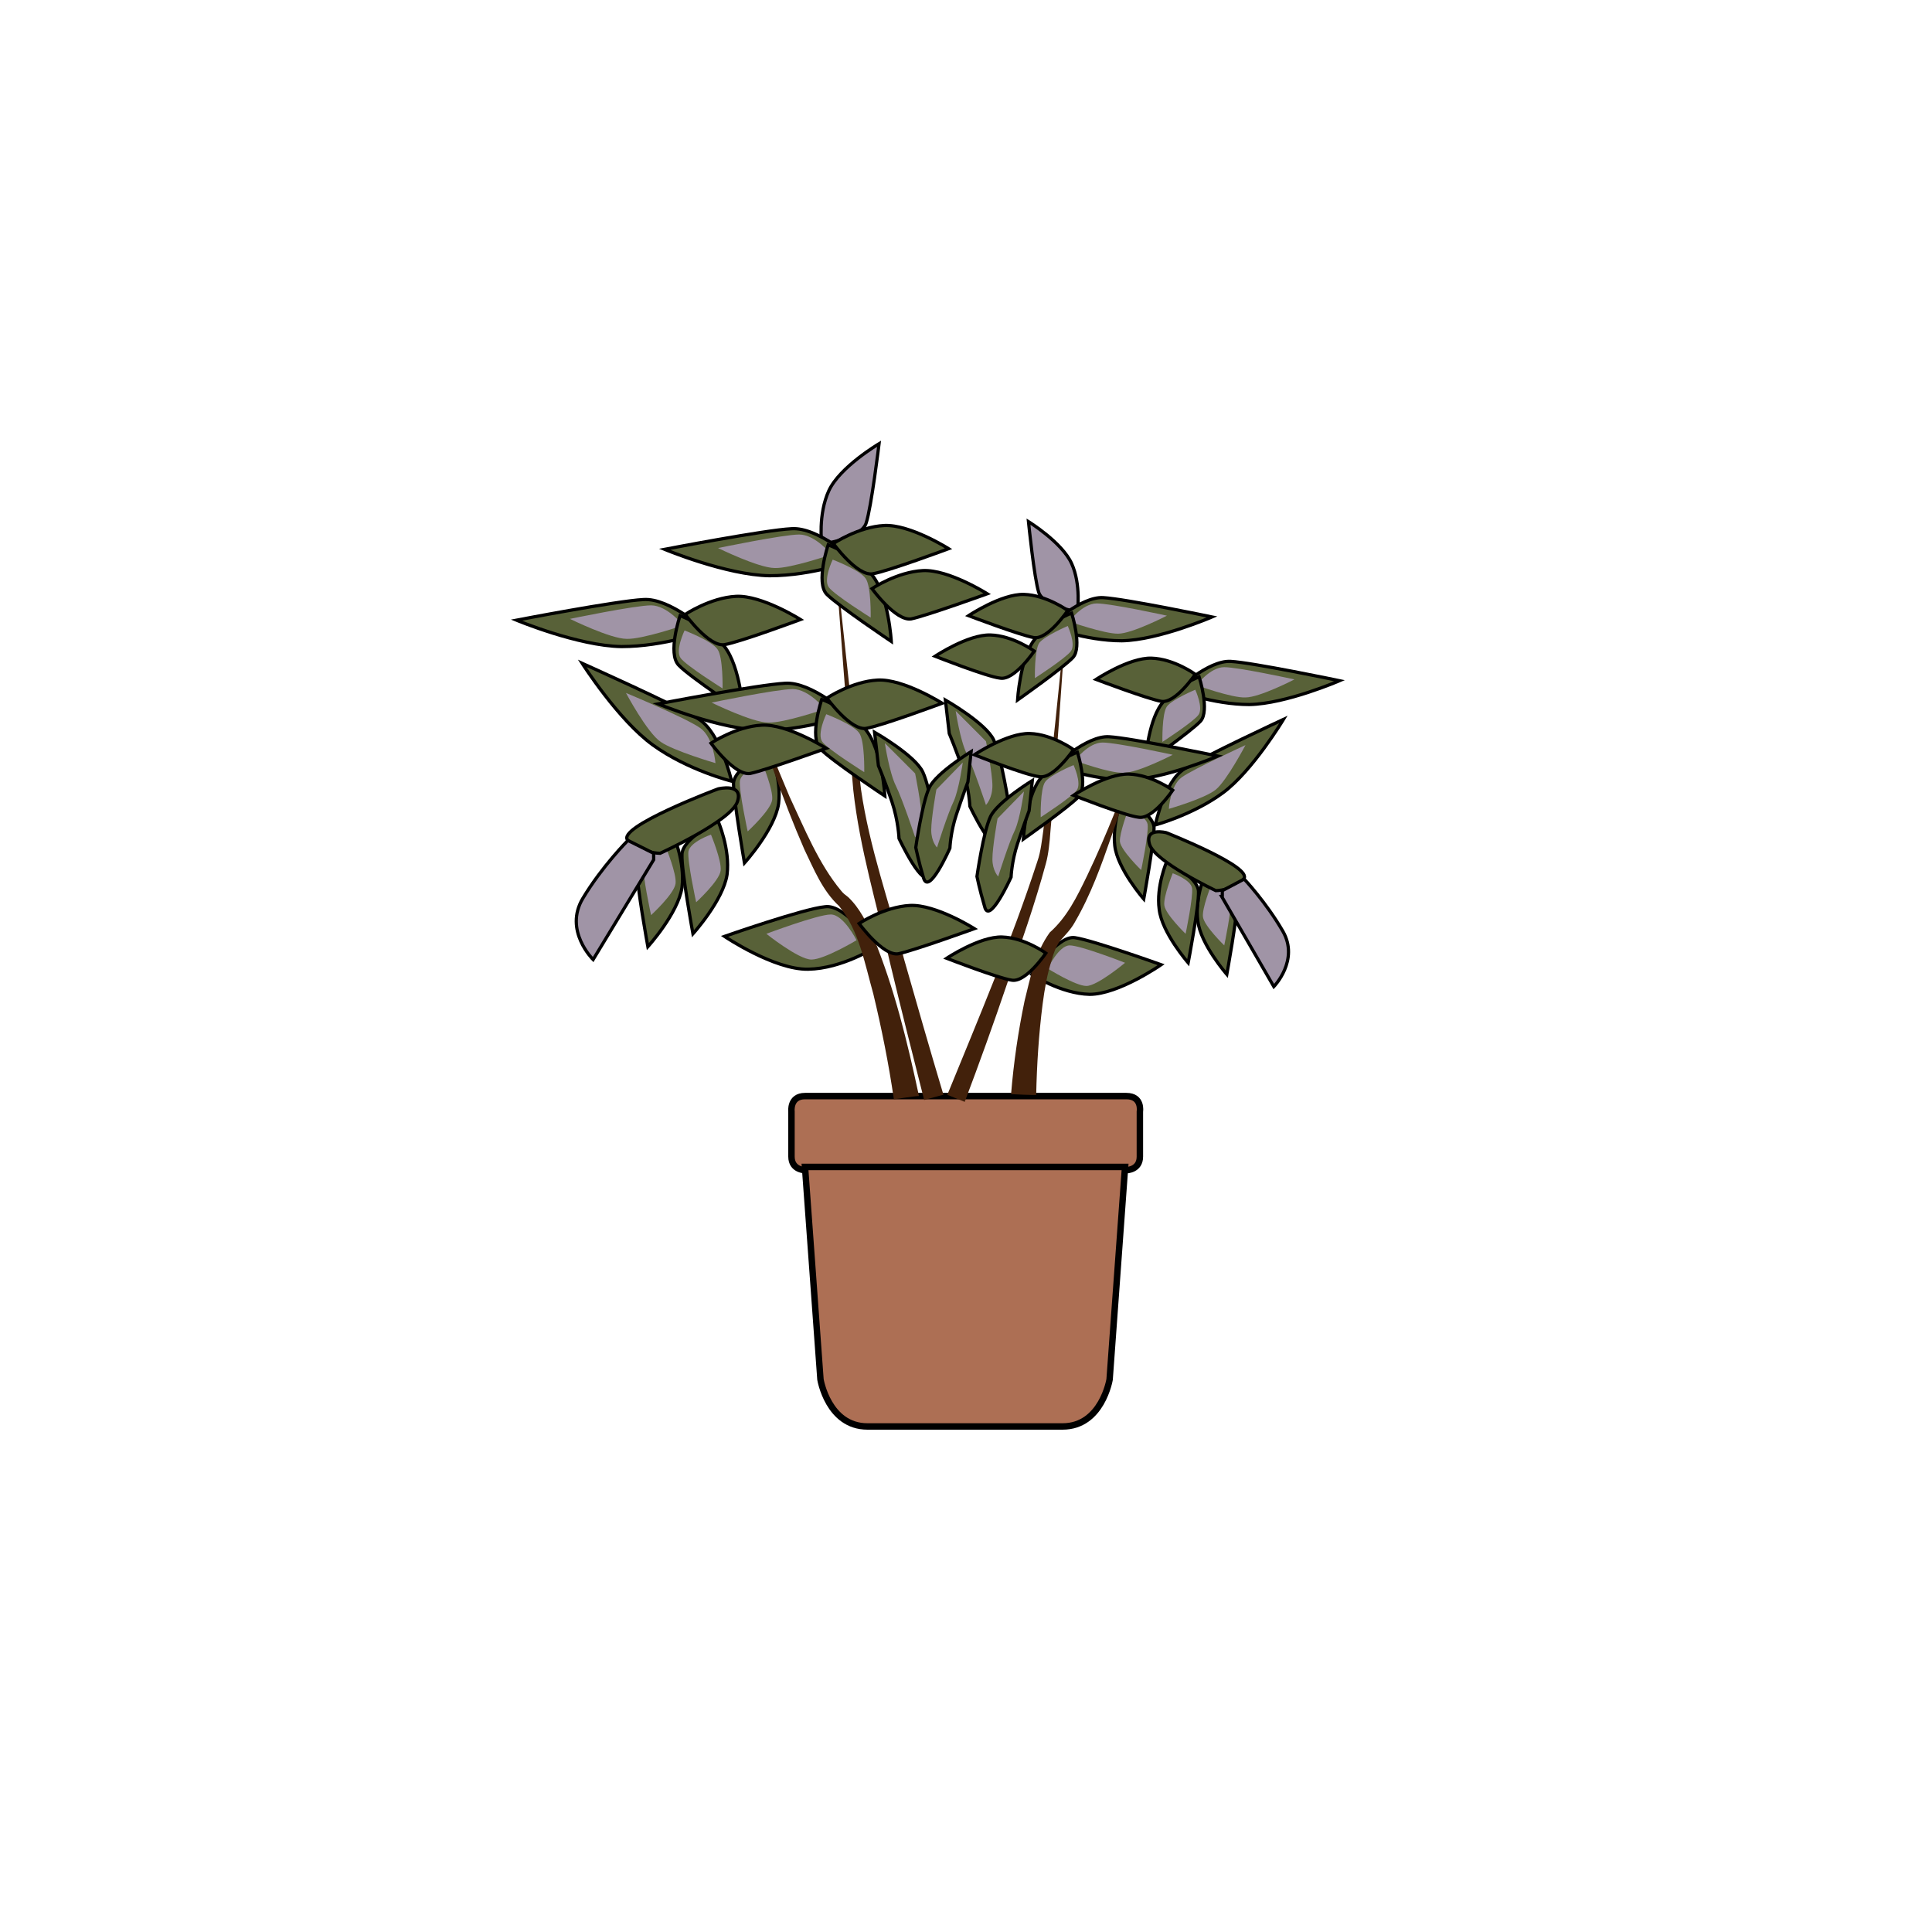
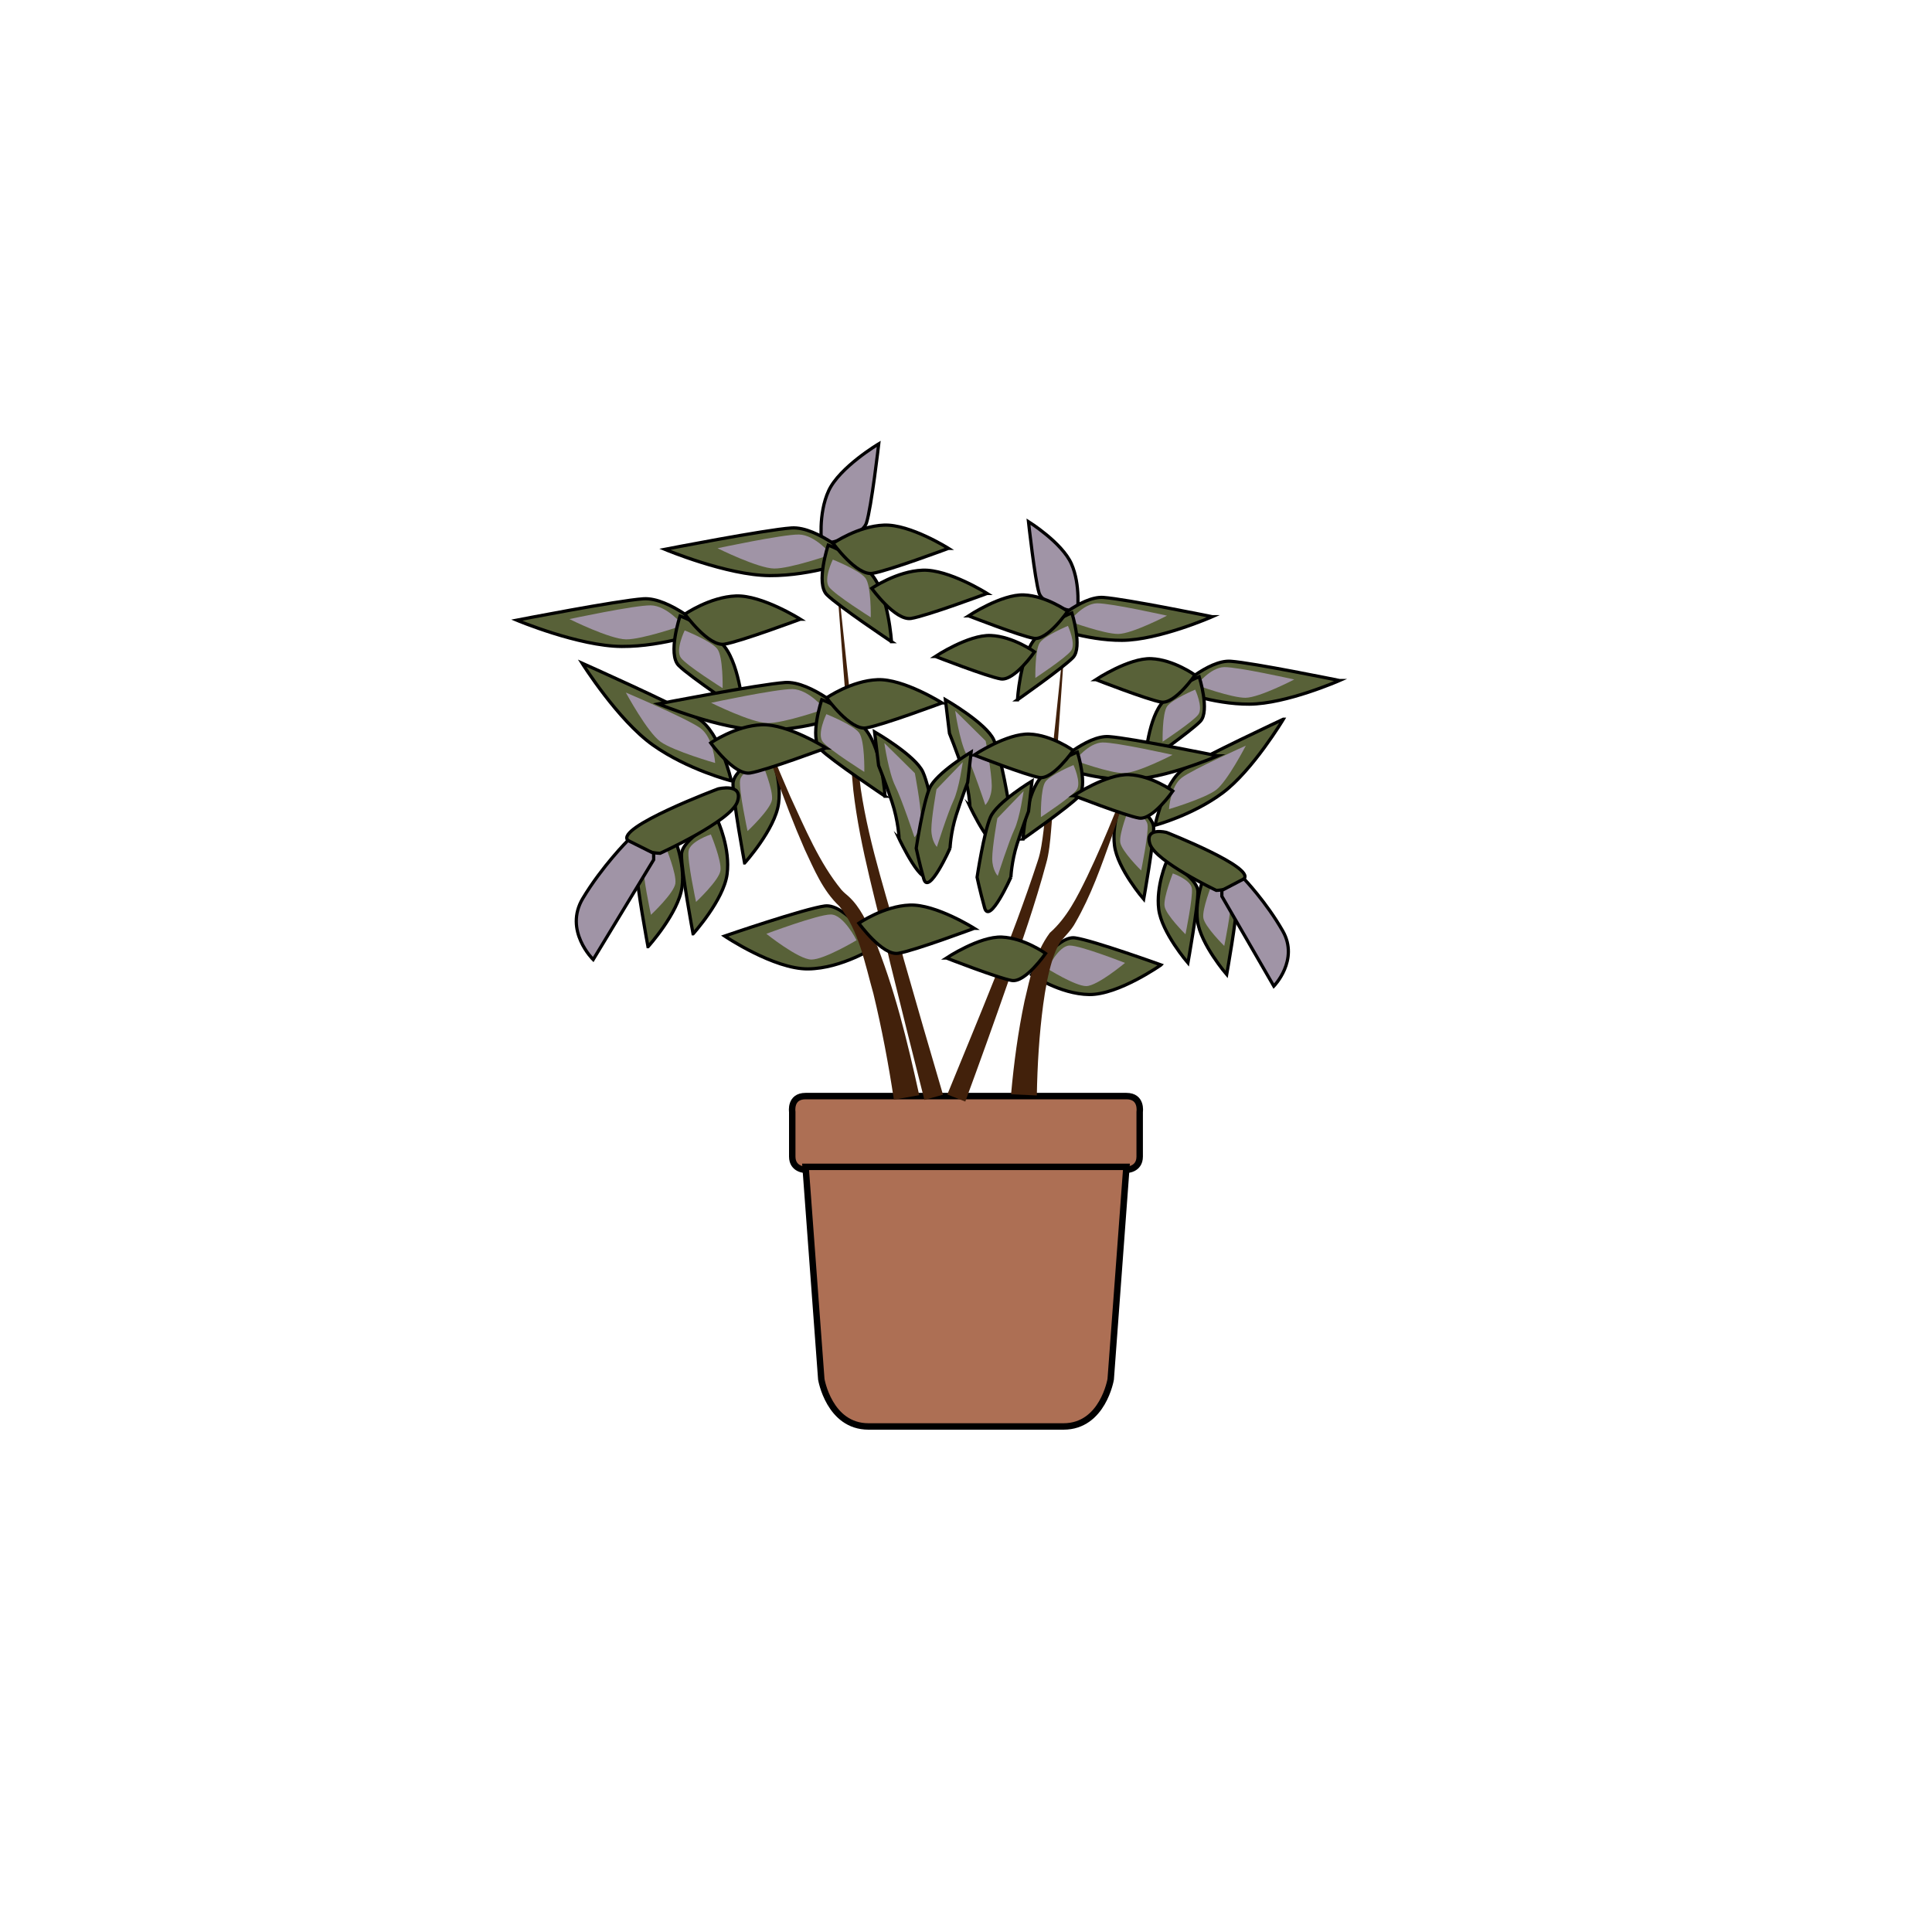
- <svg xmlns="http://www.w3.org/2000/svg" version="1.0" id="Layer_1" x="0px" y="0px" viewBox="0 0 300 300" enable-background="new 0 0 300 300" xml:space="preserve">
-   <path fill="#AD6F54" stroke="#000000" stroke-miterlimit="10" d="M174.9,170.2h-24.8h-0.3h-24.8c-2.4,0-2.1,2.4-2.1,2.4s0,4.9,0,7  c0,2.1,2.1,2.1,2.1,2.1h24.8h0.3h24.8c0,0,2.1,0,2.1-2.1c0-2.1,0-7,0-7S177.4,170.2,174.9,170.2z" />
-   <path fill="#AD6F54" stroke="#000000" stroke-miterlimit="10" d="M150.1,181.2h-0.3h-24.8l2.4,33c0,0,1.2,7.3,7.3,7.3  c5.5,0,13.6,0,15,0c0,0,0.1,0,0.3,0c1.5,0,9.5,0,15,0c6.1,0,7.3-7.3,7.3-7.3l2.4-33H150.1z" />
-   <path fill="#586138" stroke="#000000" stroke-width="0.5" stroke-miterlimit="10" d="M112.5,145.4c0,0,7.7,5.2,13,5.1  s10.4-3.4,10.4-3.4s-4.6-6.8-7.8-6.3C124.8,141.1,112.5,145.4,112.5,145.4z" />
-   <path fill="#A094A6" d="M133,146c0,0-2-4-4-4s-10,3-10,3s5,4,7,4S133,146,133,146z" />
-   <path fill="#586138" stroke="#000000" stroke-width="0.5" stroke-miterlimit="10" d="M90.4,103c0,0,5.6,8.8,11,12.7  c5.4,3.9,12.2,5.6,12.2,5.6s-1.7-7.6-5.2-9.7S90.4,103,90.4,103z" />
-   <path fill="#A094A6" d="M111.1,118.5c0,0-0.3-3.9-2.3-5.4c-2-1.5-11.6-5.5-11.6-5.5s3.3,6.2,5.4,7.6  C104.6,116.6,111.1,118.5,111.1,118.5z" />
-   <path fill="#586138" stroke="#000000" stroke-width="0.5" stroke-miterlimit="10" d="M80.2,96.3c0,0,9.6,4,16.3,4.1  c6.7,0,13.2-2.4,13.2-2.4s-5.7-5.2-9.8-4.9C95.8,93.3,80.2,96.3,80.2,96.3z" />
-   <path fill="#A094A6" d="M106.1,97.1c0,0-2.5-3.1-5-3.1c-2.5,0-12.6,2.1-12.6,2.1s6.3,3.1,8.8,3.1C99.7,99.3,106.1,97.1,106.1,97.1z" />
-   <path fill="#586138" stroke="#000000" stroke-width="0.5" stroke-miterlimit="10" d="M100.6,147c0,0,4.7-5.2,5.3-9.2  c0.5-4-1.4-8.3-1.4-8.3s-5.6,2.7-5.6,5.2C98.8,137.2,100.6,147,100.6,147z" />
-   <path fill="#A094A6" d="M103.4,131.6c0,0-3.2,1.1-3.5,2.6c-0.2,1.5,1.2,7.9,1.2,7.9s3.6-3.3,3.8-4.9  C105.1,135.7,103.4,131.6,103.4,131.6z" />
-   <path fill="#586138" stroke="#000000" stroke-width="0.5" stroke-miterlimit="10" d="M115.6,134c0,0,4.7-5.2,5.3-9.2  c0.5-4-1.4-8.3-1.4-8.3s-5.6,2.7-5.6,5.2S115.6,134,115.6,134z" />
-   <path fill="#A094A6" d="M118.4,118.6c0,0-3.2,1.1-3.5,2.6c-0.2,1.5,1.2,7.9,1.2,7.9s3.6-3.3,3.8-4.9  C120.1,122.7,118.4,118.6,118.4,118.6z" />
-   <path fill="#586138" stroke="#000000" stroke-width="0.5" stroke-miterlimit="10" d="M107.6,145c0,0,4.7-5.2,5.3-9.2  c0.5-4-1.4-8.3-1.4-8.3s-5.6,2.7-5.6,5.2C105.8,135.2,107.6,145,107.6,145z" />
-   <path fill="#A094A6" d="M110.4,129.6c0,0-3.2,1.1-3.5,2.6c-0.2,1.5,1.2,7.9,1.2,7.9s3.6-3.3,3.8-4.9  C112.1,133.7,110.4,129.6,110.4,129.6z" />
-   <g>
-     <path fill="#42210B" d="M138.8,170.7c-0.8-5.5-1.9-11-3.2-16.4c-1.3-4.6-2.2-9.8-5.3-13.6c-2.6-2.4-3.9-5.7-5.4-8.8   c-3.4-7.8-6.1-15.8-8.6-23.9c2,5.3,4.1,10.5,6.3,15.7c2.3,4.9,4.5,10.4,8,14.6c0.3,0.4,0.7,0.7,1.1,1c1.8,1.7,2.9,4,3.9,6.2   c3.3,8,5.3,16.3,7.1,24.7C142.7,170.1,138.8,170.7,138.8,170.7L138.8,170.7z" />
-   </g>
-   <g>
-     <path fill="#42210B" d="M143.5,170.8c-1.8-7.1-3.6-14.2-5.3-21.3c-2-8.9-4.7-17.7-5.7-26.8c-0.9-9.9-2.2-28.1-3-38.2   c1.1,10.1,3,28.2,4.2,38.1c1.3,9,4.4,17.6,6.7,26.4c2,7,4,14,6.1,21C146.4,170,143.5,170.8,143.5,170.8L143.5,170.8z" />
-   </g>
-   <path fill="#586138" stroke="#000000" stroke-width="0.5" stroke-miterlimit="10" d="M115.4,110.6c0,0-0.4-7-2.9-10.2  c-2.5-3.2-6.9-4.8-6.9-4.8s-2,5.9-0.2,7.7C107.1,105.1,115.4,110.6,115.4,110.6z" />
-   <path fill="#A094A6" d="M106.3,97.9c0,0-1.5,3.1-0.6,4.3c0.9,1.2,6.5,4.7,6.5,4.7s0.1-4.9-0.8-6.1C110.5,99.5,106.3,97.9,106.3,97.9  z" />
-   <path fill="#586138" stroke="#000000" stroke-width="0.5" stroke-miterlimit="10" d="M124.3,96.2c0,0-6-3.8-10-3.6s-7.9,2.8-7.9,2.8  s3.7,5.1,6.1,4.7S124.3,96.2,124.3,96.2z" />
-   <path fill="#A094A6" stroke="#000000" stroke-width="0.5" stroke-miterlimit="10" d="M136.5,68.9c0,0-6.1,3.6-7.8,7.3  c-1.7,3.7-1.1,8.3-1.1,8.3s6.2-0.9,6.9-3.3C135.3,78.8,136.5,68.9,136.5,68.9z" />
-   <path fill="#586138" stroke="#000000" stroke-width="0.5" stroke-miterlimit="10" d="M103.2,85.3c0,0,9.6,4,16.3,4.1  c6.7,0,13.2-2.4,13.2-2.4s-5.7-5.2-9.8-4.9C118.8,82.3,103.2,85.3,103.2,85.3z" />
-   <path fill="#A094A6" d="M129.1,86.1c0,0-2.5-3.1-5-3.1c-2.5,0-12.6,2.1-12.6,2.1s6.3,3.1,8.8,3.1C122.7,88.3,129.1,86.1,129.1,86.1z  " />
-   <path fill="#586138" stroke="#000000" stroke-width="0.5" stroke-miterlimit="10" d="M138.4,99.6c0,0-0.4-7-2.9-10.2  c-2.5-3.2-6.9-4.8-6.9-4.8s-2,5.9-0.2,7.7S138.4,99.6,138.4,99.6z" />
-   <path fill="#A094A6" d="M129.3,86.9c0,0-1.5,3.1-0.6,4.3c0.9,1.2,6.5,4.7,6.5,4.7s0.1-4.9-0.8-6.1C133.5,88.5,129.3,86.9,129.3,86.9  z" />
-   <path fill="#586138" stroke="#000000" stroke-width="0.5" stroke-miterlimit="10" d="M147.3,85.2c0,0-6-3.8-10-3.6  c-4,0.2-7.9,2.8-7.9,2.8s3.7,5.1,6.1,4.7S147.3,85.2,147.3,85.2z" />
-   <path fill="#586138" stroke="#000000" stroke-width="0.5" stroke-miterlimit="10" d="M102.2,109.3c0,0,9.6,4,16.3,4.1  c6.7,0,13.2-2.4,13.2-2.4s-5.7-5.2-9.8-4.9C117.8,106.3,102.2,109.3,102.2,109.3z" />
-   <path fill="#A094A6" d="M128.1,110.1c0,0-2.5-3.1-5-3.1c-2.5,0-12.6,2.1-12.6,2.1s6.3,3.1,8.8,3.1  C121.7,112.3,128.1,110.1,128.1,110.1z" />
-   <path fill="#586138" stroke="#000000" stroke-width="0.5" stroke-miterlimit="10" d="M137.4,123.6c0,0-0.4-7-2.9-10.2  c-2.5-3.2-6.9-4.8-6.9-4.8s-2,5.9-0.2,7.7C129.1,118.1,137.4,123.6,137.4,123.6z" />
-   <path fill="#A094A6" d="M128.3,110.9c0,0-1.5,3.1-0.6,4.3c0.9,1.2,6.5,4.7,6.5,4.7s0.1-4.9-0.8-6.1  C132.5,112.5,128.3,110.9,128.3,110.9z" />
-   <path fill="#586138" stroke="#000000" stroke-width="0.5" stroke-miterlimit="10" d="M146.3,109.2c0,0-6-3.8-10-3.6  c-4,0.2-7.9,2.8-7.9,2.8s3.7,5.1,6.1,4.7S146.3,109.2,146.3,109.2z" />
-   <path fill="#586138" stroke="#000000" stroke-width="0.5" stroke-miterlimit="10" d="M151.3,144.2c0,0-6-3.8-10-3.6  c-4,0.2-7.9,2.8-7.9,2.8s3.7,5.1,6.1,4.7C141.9,147.6,151.3,144.2,151.3,144.2z" />
-   <path fill="#586138" stroke="#000000" stroke-width="0.5" stroke-miterlimit="10" d="M128.3,116.2c0,0-6-3.8-10-3.6  c-4,0.2-7.9,2.8-7.9,2.8s3.7,5.1,6.1,4.7C118.9,119.6,128.3,116.2,128.3,116.2z" />
-   <path fill="#586138" stroke="#000000" stroke-width="0.5" stroke-miterlimit="10" d="M153.3,92.2c0,0-6-3.8-10-3.6  c-4,0.2-7.9,2.8-7.9,2.8s3.7,5.1,6.1,4.7C143.9,95.6,153.3,92.2,153.3,92.2z" />
-   <path fill="#586138" stroke="#000000" stroke-width="0.5" stroke-miterlimit="10" d="M111.5,122.5c0,0-16,6-14,8s5,2,5,2s11-5,12-8  S111.5,122.5,111.5,122.5z" />
-   <path fill="#A094A6" stroke="#000000" stroke-width="0.5" stroke-miterlimit="10" d="M101.5,133.5L92.1,149c0,0-4.6-4.5-1.6-9.5  s7-9,7-9l4,2V133.5z" />
-   <path fill="#586138" stroke="#000000" stroke-width="0.5" stroke-miterlimit="10" d="M139.6,130.2c0,0-0.1-2.7-1.1-5.7  s-2.1-5.6-2.1-5.6l-0.6-5.2c0,0,6.3,3.6,7.5,6.2c1.2,2.6,2.4,10.4,2.4,10.4s-0.5,2.3-1.4,5.3C143.5,138.5,139.6,130.2,139.6,130.2z" />
-   <path fill="#A094A6" d="M142.1,120.1l-4.7-4.7c0,0,0.7,4.6,1.7,6.6s3,8,3,8s1-1,1-3S142.1,120.1,142.1,120.1z" />
-   <path fill="#586138" stroke="#000000" stroke-width="0.5" stroke-miterlimit="10" d="M150.6,125.2c0,0-0.1-2.7-1.1-5.7  s-2.1-5.6-2.1-5.6l-0.6-5.2c0,0,6.3,3.6,7.5,6.2c1.2,2.6,2.4,10.4,2.4,10.4s-0.5,2.3-1.4,5.3C154.5,133.5,150.6,125.2,150.6,125.2z" />
-   <path fill="#A094A6" d="M153.1,115.1l-4.7-4.7c0,0,0.7,4.6,1.7,6.6s3,8,3,8s1-1,1-3S153.1,115.1,153.1,115.1z" />
-   <path fill="#586138" stroke="#000000" stroke-width="0.5" stroke-miterlimit="10" d="M180.3,149.8c0,0-6.6,4.6-11.1,4.6  c-4.5-0.1-9-3.1-9-3.1s4-6.1,6.7-5.7C169.7,146,180.3,149.8,180.3,149.8z" />
-   <path fill="#A094A6" d="M162.7,150.4c0,0,1.7-3.6,3.4-3.6s8.6,2.7,8.6,2.7s-4.3,3.6-6,3.6S162.7,150.4,162.7,150.4z" />
-   <path fill="#586138" stroke="#000000" stroke-width="0.5" stroke-miterlimit="10" d="M199.3,111.7c0,0-4.8,8-9.4,11.4  s-10.5,5-10.5,5s1.4-6.8,4.5-8.7C186.8,117.5,199.3,111.7,199.3,111.7z" />
-   <path fill="#A094A6" d="M181.5,125.6c0,0,0.2-3.6,2-4.9c1.8-1.3,9.9-5,9.9-5s-2.9,5.5-4.6,6.9C187.1,124,181.5,125.6,181.5,125.6z" />
-   <path fill="#586138" stroke="#000000" stroke-width="0.5" stroke-miterlimit="10" d="M208,105.7c0,0-8.3,3.6-14,3.7  c-5.7,0-11.3-2.2-11.3-2.2s4.9-4.7,8.4-4.5C194.6,102.9,208,105.7,208,105.7z" />
-   <path fill="#A094A6" d="M185.8,106.4c0,0,2.1-2.8,4.3-2.8c2.2,0,10.9,1.9,10.9,1.9s-5.4,2.8-7.6,2.8  C191.3,108.4,185.8,106.4,185.8,106.4z" />
-   <path fill="#586138" stroke="#000000" stroke-width="0.5" stroke-miterlimit="10" d="M190.5,151.3c0,0-4.1-4.7-4.5-8.3  c-0.5-3.6,1.2-7.5,1.2-7.5s4.8,2.5,4.9,4.7C192.1,142.5,190.5,151.3,190.5,151.3z" />
-   <path fill="#A094A6" d="M188.1,137.4c0,0,2.8,1,3,2.3c0.2,1.4-1,7.1-1,7.1s-3.1-3-3.3-4.4C186.6,141.1,188.1,137.4,188.1,137.4z" />
-   <path fill="#586138" stroke="#000000" stroke-width="0.5" stroke-miterlimit="10" d="M177.6,139.6c0,0-4.1-4.7-4.5-8.3  s1.2-7.5,1.2-7.5s4.8,2.5,4.9,4.7C179.2,130.8,177.6,139.6,177.6,139.6z" />
-   <path fill="#A094A6" d="M175.2,125.7c0,0,2.8,1,3,2.3c0.2,1.4-1,7.1-1,7.1s-3.1-3-3.3-4.4C173.8,129.4,175.2,125.7,175.2,125.7z" />
-   <path fill="#586138" stroke="#000000" stroke-width="0.5" stroke-miterlimit="10" d="M184.5,149.5c0,0-4.1-4.7-4.5-8.3  c-0.5-3.6,1.2-7.5,1.2-7.5s4.8,2.5,4.9,4.7S184.5,149.5,184.5,149.5z" />
-   <path fill="#A094A6" d="M182.1,135.6c0,0,2.8,1,3,2.3c0.2,1.4-1,7.1-1,7.1s-3.1-3-3.3-4.4C180.6,139.3,182.1,135.6,182.1,135.6z" />
-   <g>
-     <path fill="#42210B" d="M157,169.9c0.4-4.9,1.1-9.7,2.1-14.5c0.9-3.6,1.6-7.4,3.9-10.6c2.7-2.4,4.2-5.5,5.8-8.8   c3.1-6.5,5.7-13.2,8.1-19.9c-1.3,4.6-2.7,9.2-4.3,13.7c-1.6,4.6-3.2,9.1-5.7,13.4c-0.6,1.1-1.5,2-2.3,2.9c-0.6,0.8-1,1.9-1.3,3   c-0.7,2.2-1.1,4.5-1.4,6.8c-0.6,4.7-0.9,9.4-1,14.1C161,170.1,157,169.9,157,169.9L157,169.9z" />
-   </g>
-   <g>
-     <path fill="#42210B" d="M147.1,170c4.9-12,10-24,14-36.3c0.5-1.4,0.7-3.3,0.9-4.7c1.1-8.8,2.7-25,3.6-33.9   c-0.6,9.1-1.7,25.2-2.5,34.1c-0.1,1.5-0.3,3.5-0.7,4.9c-1.7,6.3-3.9,12.5-6,18.6c-2.1,6.2-4.3,12.3-6.6,18.4L147.1,170L147.1,170z" />
-   </g>
-   <path fill="#586138" stroke="#000000" stroke-width="0.5" stroke-miterlimit="10" d="M177.8,118.6c0,0,0.4-6.3,2.5-9.2  c2.1-2.9,5.9-4.3,5.9-4.3s1.7,5.3,0.2,6.9C184.9,113.6,177.8,118.6,177.8,118.6z" />
-   <path fill="#A094A6" d="M185.6,107.1c0,0,1.3,2.8,0.5,3.9c-0.8,1.1-5.6,4.2-5.6,4.2s-0.1-4.4,0.7-5.5  C182,108.6,185.6,107.1,185.6,107.1z" />
-   <path fill="#586138" stroke="#000000" stroke-width="0.5" stroke-miterlimit="10" d="M170.2,105.5c0,0,5.1-3.4,8.6-3.3  s6.8,2.5,6.8,2.5s-3.1,4.6-5.3,4.2S170.2,105.5,170.2,105.5z" />
-   <path fill="#A094A6" stroke="#000000" stroke-width="0.5" stroke-miterlimit="10" d="M159.7,81c0,0,5.2,3.2,6.7,6.5  c1.5,3.3,0.9,7.5,0.9,7.5s-5.3-0.9-6-3S159.7,81,159.7,81z" />
-   <path fill="#586138" stroke="#000000" stroke-width="0.5" stroke-miterlimit="10" d="M188.2,95.8c0,0-8.3,3.6-14,3.7  c-5.7,0-11.3-2.2-11.3-2.2s4.9-4.7,8.4-4.5C174.8,93,188.2,95.8,188.2,95.8z" />
-   <path fill="#A094A6" d="M166,96.5c0,0,2.1-2.8,4.3-2.8s10.9,1.9,10.9,1.9s-5.4,2.8-7.6,2.8S166,96.5,166,96.5z" />
-   <path fill="#586138" stroke="#000000" stroke-width="0.5" stroke-miterlimit="10" d="M158,108.7c0,0,0.4-6.3,2.5-9.2  c2.1-2.9,5.9-4.3,5.9-4.3s1.7,5.3,0.2,6.9C165.1,103.7,158,108.7,158,108.7z" />
-   <path fill="#A094A6" d="M165.8,97.2c0,0,1.3,2.8,0.5,3.9c-0.8,1.1-5.6,4.2-5.6,4.2s-0.1-4.4,0.7-5.5  C162.3,98.7,165.8,97.2,165.8,97.2z" />
-   <path fill="#586138" stroke="#000000" stroke-width="0.5" stroke-miterlimit="10" d="M150.4,95.6c0,0,5.1-3.4,8.6-3.3  s6.8,2.5,6.8,2.5s-3.1,4.6-5.3,4.2S150.4,95.6,150.4,95.6z" />
-   <path fill="#586138" stroke="#000000" stroke-width="0.5" stroke-miterlimit="10" d="M189.1,117.4c0,0-8.3,3.6-14,3.7  c-5.7,0-11.3-2.2-11.3-2.2s4.9-4.7,8.4-4.5S189.1,117.4,189.1,117.4z" />
-   <path fill="#A094A6" d="M166.9,118.1c0,0,2.1-2.8,4.3-2.8c2.2,0,10.9,1.9,10.9,1.9s-5.4,2.8-7.6,2.8  C172.3,120.1,166.9,118.1,166.9,118.1z" />
-   <path fill="#586138" stroke="#000000" stroke-width="0.5" stroke-miterlimit="10" d="M158.9,130.3c0,0,0.4-6.3,2.5-9.2  c2.1-2.9,5.9-4.3,5.9-4.3s1.7,5.3,0.2,6.9C166,125.3,158.9,130.3,158.9,130.3z" />
-   <path fill="#A094A6" d="M166.7,118.8c0,0,1.3,2.8,0.5,3.9c-0.8,1.1-5.6,4.2-5.6,4.2s-0.1-4.4,0.7-5.5  C163.1,120.3,166.7,118.8,166.7,118.8z" />
-   <path fill="#586138" stroke="#000000" stroke-width="0.5" stroke-miterlimit="10" d="M151.3,117.2c0,0,5.1-3.4,8.6-3.3  s6.8,2.5,6.8,2.5s-3.1,4.6-5.3,4.2C159.3,120.4,151.3,117.2,151.3,117.2z" />
-   <path fill="#586138" stroke="#000000" stroke-width="0.5" stroke-miterlimit="10" d="M147,148.8c0,0,5.1-3.4,8.6-3.3  c3.5,0.1,6.8,2.5,6.8,2.5s-3.1,4.6-5.3,4.2C155,151.9,147,148.8,147,148.8z" />
-   <path fill="#586138" stroke="#000000" stroke-width="0.5" stroke-miterlimit="10" d="M166.7,123.5c0,0,5.1-3.4,8.6-3.3  c3.5,0.1,6.8,2.5,6.8,2.5s-3.1,4.6-5.3,4.2C174.8,126.7,166.7,123.5,166.7,123.5z" />
-   <path fill="#586138" stroke="#000000" stroke-width="0.5" stroke-miterlimit="10" d="M145.2,101.9c0,0,5.1-3.4,8.6-3.3  c3.5,0.1,6.8,2.5,6.8,2.5s-3.1,4.6-5.3,4.2C153.3,105.1,145.2,101.9,145.2,101.9z" />
-   <path fill="#586138" stroke="#000000" stroke-width="0.5" stroke-miterlimit="10" d="M181.1,129.3c0,0,13.7,5.4,12,7.2  c-1.7,1.8-4.3,1.8-4.3,1.8s-9.5-4.5-10.3-7.2C177.7,128.4,181.1,129.3,181.1,129.3z" />
-   <path fill="#A094A6" stroke="#000000" stroke-width="0.5" stroke-miterlimit="10" d="M189.7,139.2l8.1,14c0,0,4-4.1,1.4-8.6  s-6-8.1-6-8.1l-3.4,1.8V139.2z" />
-   <path fill="#586138" stroke="#000000" stroke-width="0.5" stroke-miterlimit="10" d="M157,136.2c0,0,0.1-2.5,1-5.2  c0.9-2.7,1.8-5.1,1.8-5.1l0.5-4.7c0,0-5.4,3.3-6.5,5.6s-2.1,9.3-2.1,9.3s0.4,2,1.2,4.7C153.6,143.7,157,136.2,157,136.2z" />
-   <path fill="#A094A6" d="M154.9,127.1l4.1-4.2c0,0-0.6,4.2-1.4,6c-0.9,1.8-2.6,7.2-2.6,7.2s-0.9-0.9-0.9-2.7  C154.1,131.5,154.9,127.1,154.9,127.1z" />
-   <path fill="#586138" stroke="#000000" stroke-width="0.5" stroke-miterlimit="10" d="M147.5,131.7c0,0,0.1-2.5,1-5.2  c0.9-2.7,1.8-5.1,1.8-5.1l0.5-4.7c0,0-5.4,3.3-6.5,5.6s-2.1,9.3-2.1,9.3s0.4,2,1.2,4.7C144.2,139.2,147.5,131.7,147.5,131.7z" />
-   <path fill="#A094A6" d="M145.4,122.6l4.1-4.2c0,0-0.6,4.2-1.4,6c-0.9,1.8-2.6,7.2-2.6,7.2s-0.9-0.9-0.9-2.7  C144.6,127,145.4,122.6,145.4,122.6z" />
+ <svg xmlns="http://www.w3.org/2000/svg" id="Layer_1" data-name="Layer 1" viewBox="0 0 300 300">
+   <path d="M174.91,170.2h-49.83c-2.44,0-2.06,2.44-2.06,2.44v6.95c0,2.06,2.06,2.06,2.06,2.06h49.83s2.06,0,2.06-2.06v-6.95s.38-2.44-2.06-2.44Z" style="fill: #ad6f54; stroke: #000; stroke-miterlimit: 10;" />
+   <path d="M150.13,181.19h-25.04l2.44,32.98s1.22,7.33,7.33,7.33h30.28c6.11,0,7.33-7.33,7.33-7.33l2.44-32.98h-24.79Z" style="fill: #ad6f54; stroke: #000; stroke-miterlimit: 10;" />
+   <path d="M112.52,145.35s7.67,5.16,12.96,5.1,10.43-3.42,10.43-3.42c0,0-4.6-6.78-7.83-6.35s-15.56,4.67-15.56,4.67Z" style="fill: #586138; stroke: #000; stroke-miterlimit: 10; stroke-width: .5px;" />
+   <path d="M133,146s-2-4-4-4-10,3-10,3c0,0,5,4,7,4s7-3,7-3Z" style="fill: #a094a6; stroke-width: 0px;" />
+   <path d="M90.39,102.98s5.55,8.84,10.98,12.7c5.43,3.86,12.19,5.57,12.19,5.57,0,0-1.69-7.57-5.18-9.69s-17.99-8.58-17.99-8.58Z" style="fill: #586138; stroke: #000; stroke-miterlimit: 10; stroke-width: .5px;" />
+   <path d="M111.05,118.48s-.27-3.94-2.31-5.42-11.56-5.52-11.56-5.52c0,0,3.33,6.16,5.38,7.63s8.5,3.31,8.5,3.31Z" style="fill: #a094a6; stroke-width: 0px;" />
+   <path d="M80.24,96.3s9.63,4.04,16.29,4.08c6.66.04,13.18-2.45,13.18-2.45,0,0-5.73-5.23-9.81-4.95-4.07.28-19.66,3.32-19.66,3.32Z" style="fill: #586138; stroke: #000; stroke-miterlimit: 10; stroke-width: .5px;" />
+   <path d="M106.06,97.1s-2.49-3.07-5.01-3.1-12.63,2.13-12.63,2.13c0,0,6.27,3.12,8.79,3.15s8.85-2.18,8.85-2.18Z" style="fill: #a094a6; stroke-width: 0px;" />
+   <path d="M100.63,147s4.73-5.24,5.27-9.24-1.43-8.27-1.43-8.27c0,0-5.61,2.73-5.65,5.22-.03,2.49,1.8,12.29,1.8,12.29Z" style="fill: #586138; stroke: #000; stroke-miterlimit: 10; stroke-width: .5px;" />
+   <path d="M103.38,131.57s-3.24,1.07-3.46,2.58,1.16,7.9,1.16,7.9c0,0,3.57-3.34,3.79-4.86s-1.49-5.63-1.49-5.63Z" style="fill: #a094a6; stroke-width: 0px;" />
+   <path d="M115.63,134s4.73-5.24,5.27-9.24-1.43-8.27-1.43-8.27c0,0-5.61,2.73-5.65,5.22-.03,2.49,1.8,12.29,1.8,12.29Z" style="fill: #586138; stroke: #000; stroke-miterlimit: 10; stroke-width: .5px;" />
+   <path d="M118.38,118.57s-3.24,1.07-3.46,2.58,1.16,7.9,1.16,7.9c0,0,3.57-3.34,3.79-4.86s-1.49-5.63-1.49-5.63Z" style="fill: #a094a6; stroke-width: 0px;" />
+   <path d="M107.63,145s4.73-5.24,5.27-9.24-1.43-8.27-1.43-8.27c0,0-5.61,2.73-5.65,5.22-.03,2.49,1.8,12.29,1.8,12.29Z" style="fill: #586138; stroke: #000; stroke-miterlimit: 10; stroke-width: .5px;" />
+   <path d="M110.38,129.57s-3.24,1.07-3.46,2.58,1.16,7.9,1.16,7.9c0,0,3.57-3.34,3.79-4.86s-1.49-5.63-1.49-5.63Z" style="fill: #a094a6; stroke-width: 0px;" />
+   <path d="M138.8,170.74c-.83-5.49-1.87-11.03-3.18-16.45-1.31-4.63-2.23-9.78-5.28-13.57-2.59-2.43-3.92-5.72-5.39-8.83-3.4-7.78-6.08-15.85-8.58-23.94,1.96,5.29,4.06,10.53,6.32,15.68,2.29,4.94,4.55,10.39,7.98,14.55.33.37.71.68,1.07.99,1.85,1.68,2.87,4.04,3.87,6.23,3.29,7.96,5.28,16.27,7.13,24.66,0,0-3.94.69-3.94.69h0Z" style="fill: #42210b; stroke-width: 0px;" />
+   <path d="M143.54,170.79c-1.8-7.08-3.57-14.16-5.31-21.25-2-8.89-4.69-17.75-5.73-26.84-.92-9.88-2.24-28.14-3.01-38.2,1.08,10.12,2.95,28.16,4.18,38.07,1.34,8.99,4.35,17.62,6.67,26.41,2,7.01,4.03,14.02,6.09,21.01l-2.89.8h0Z" style="fill: #42210b; stroke-width: 0px;" />
+   <path d="M115.43,110.64s-.44-7.04-2.92-10.23c-2.49-3.19-6.91-4.76-6.91-4.76,0,0-1.97,5.92-.21,7.69s10.05,7.3,10.05,7.3Z" style="fill: #586138; stroke: #000; stroke-miterlimit: 10; stroke-width: .5px;" />
+   <path d="M106.32,97.89s-1.5,3.06-.57,4.28c.93,1.22,6.46,4.69,6.46,4.69,0,0,.1-4.89-.83-6.1-.93-1.22-5.07-2.87-5.07-2.87Z" style="fill: #a094a6; stroke-width: 0px;" />
+   <path d="M124.28,96.15s-5.97-3.77-10.01-3.61c-4.04.15-7.91,2.82-7.91,2.82,0,0,3.65,5.06,6.11,4.67s11.8-3.88,11.8-3.88Z" style="fill: #586138; stroke: #000; stroke-miterlimit: 10; stroke-width: .5px;" />
+   <path d="M136.45,68.92s-6.07,3.61-7.77,7.27-1.08,8.33-1.08,8.33c0,0,6.17-.95,6.94-3.32.77-2.37,1.91-12.28,1.91-12.28Z" style="fill: #a094a6; stroke: #000; stroke-miterlimit: 10; stroke-width: .5px;" />
+   <path d="M103.24,85.3s9.63,4.04,16.29,4.08c6.66.04,13.18-2.45,13.18-2.45,0,0-5.73-5.23-9.81-4.95-4.07.28-19.66,3.32-19.66,3.32Z" style="fill: #586138; stroke: #000; stroke-miterlimit: 10; stroke-width: .5px;" />
+   <path d="M129.06,86.1s-2.49-3.07-5.01-3.1-12.63,2.13-12.63,2.13c0,0,6.27,3.12,8.79,3.15s8.85-2.18,8.85-2.18Z" style="fill: #a094a6; stroke-width: 0px;" />
+   <path d="M138.43,99.64s-.44-7.04-2.92-10.23c-2.49-3.19-6.91-4.76-6.91-4.76,0,0-1.97,5.92-.21,7.69s10.05,7.3,10.05,7.3Z" style="fill: #586138; stroke: #000; stroke-miterlimit: 10; stroke-width: .5px;" />
+   <path d="M129.32,86.89s-1.5,3.06-.57,4.28c.93,1.22,6.46,4.69,6.46,4.69,0,0,.1-4.89-.83-6.1-.93-1.22-5.07-2.87-5.07-2.87Z" style="fill: #a094a6; stroke-width: 0px;" />
+   <path d="M147.28,85.15s-5.97-3.77-10.01-3.61c-4.04.15-7.91,2.82-7.91,2.82,0,0,3.65,5.06,6.11,4.67s11.8-3.88,11.8-3.88Z" style="fill: #586138; stroke: #000; stroke-miterlimit: 10; stroke-width: .5px;" />
+   <path d="M102.24,109.3s9.63,4.04,16.29,4.08c6.66.04,13.18-2.45,13.18-2.45,0,0-5.73-5.23-9.81-4.95-4.07.28-19.66,3.32-19.66,3.32Z" style="fill: #586138; stroke: #000; stroke-miterlimit: 10; stroke-width: .5px;" />
+   <path d="M128.06,110.1s-2.49-3.07-5.01-3.1-12.63,2.13-12.63,2.13c0,0,6.27,3.12,8.79,3.15s8.85-2.18,8.85-2.18Z" style="fill: #a094a6; stroke-width: 0px;" />
+   <path d="M137.43,123.64s-.44-7.04-2.92-10.23c-2.49-3.19-6.91-4.76-6.91-4.76,0,0-1.97,5.92-.21,7.69s10.05,7.3,10.05,7.3Z" style="fill: #586138; stroke: #000; stroke-miterlimit: 10; stroke-width: .5px;" />
+   <path d="M128.32,110.89s-1.5,3.06-.57,4.28c.93,1.22,6.46,4.69,6.46,4.69,0,0,.1-4.89-.83-6.1-.93-1.22-5.07-2.87-5.07-2.87Z" style="fill: #a094a6; stroke-width: 0px;" />
+   <path d="M146.28,109.15s-5.97-3.77-10.01-3.61c-4.04.15-7.91,2.82-7.91,2.82,0,0,3.65,5.06,6.11,4.67s11.8-3.88,11.8-3.88Z" style="fill: #586138; stroke: #000; stroke-miterlimit: 10; stroke-width: .5px;" />
+   <path d="M151.28,144.15s-5.97-3.77-10.01-3.61c-4.04.15-7.91,2.82-7.91,2.82,0,0,3.65,5.06,6.11,4.67,2.46-.39,11.8-3.88,11.8-3.88Z" style="fill: #586138; stroke: #000; stroke-miterlimit: 10; stroke-width: .5px;" />
+   <path d="M128.28,116.15s-5.97-3.77-10.01-3.61c-4.04.15-7.91,2.82-7.91,2.82,0,0,3.65,5.06,6.11,4.67,2.46-.39,11.8-3.88,11.8-3.88Z" style="fill: #586138; stroke: #000; stroke-miterlimit: 10; stroke-width: .5px;" />
+   <path d="M153.28,92.15s-5.97-3.77-10.01-3.61c-4.04.15-7.91,2.82-7.91,2.82,0,0,3.65,5.06,6.11,4.67,2.46-.39,11.8-3.88,11.8-3.88Z" style="fill: #586138; stroke: #000; stroke-miterlimit: 10; stroke-width: .5px;" />
+   <path d="M111.5,122.5s-16,6-14,8,5,2,5,2c0,0,11-5,12-8s-3-2-3-2Z" style="fill: #586138; stroke: #000; stroke-miterlimit: 10; stroke-width: .5px;" />
+   <path d="M101.5,133.5l-9.39,15.5s-4.61-4.5-1.61-9.5,7-9,7-9l4,2v1Z" style="fill: #a094a6; stroke: #000; stroke-miterlimit: 10; stroke-width: .5px;" />
+   <path d="M139.62,130.24s-.12-2.74-1.12-5.74-2.07-5.63-2.07-5.63l-.63-5.23s6.33,3.64,7.51,6.24c1.18,2.61,2.41,10.35,2.41,10.35,0,0-.49,2.26-1.36,5.26-.87,3-4.75-5.26-4.75-5.26Z" style="fill: #586138; stroke: #000; stroke-miterlimit: 10; stroke-width: .5px;" />
+   <path d="M142.06,120.06l-4.74-4.68s.68,4.63,1.68,6.63,3,8,3,8c0,0,1-1,1-3s-.94-6.94-.94-6.94Z" style="fill: #a094a6; stroke-width: 0px;" />
+   <path d="M150.62,125.24s-.12-2.74-1.12-5.74-2.07-5.63-2.07-5.63l-.63-5.23s6.33,3.64,7.51,6.24c1.18,2.61,2.41,10.35,2.41,10.35,0,0-.49,2.26-1.36,5.26-.87,3-4.75-5.26-4.75-5.26Z" style="fill: #586138; stroke: #000; stroke-miterlimit: 10; stroke-width: .5px;" />
+   <path d="M153.06,115.06l-4.74-4.68s.68,4.63,1.68,6.63,3,8,3,8c0,0,1-1,1-3s-.94-6.94-.94-6.94Z" style="fill: #a094a6; stroke-width: 0px;" />
+   <path d="M180.27,149.84s-6.59,4.64-11.13,4.59-8.96-3.08-8.96-3.08c0,0,3.95-6.1,6.73-5.72s13.37,4.2,13.37,4.2Z" style="fill: #586138; stroke: #000; stroke-miterlimit: 10; stroke-width: .5px;" />
+   <path d="M162.66,150.42s1.72-3.6,3.44-3.6,8.59,2.7,8.59,2.7c0,0-4.3,3.6-6.02,3.6s-6.02-2.7-6.02-2.7Z" style="fill: #a094a6; stroke-width: 0px;" />
+   <path d="M199.28,111.68s-4.77,7.96-9.44,11.44-10.48,5.02-10.48,5.02c0,0,1.45-6.82,4.45-8.73,3-1.9,15.46-7.73,15.46-7.73Z" style="fill: #586138; stroke: #000; stroke-miterlimit: 10; stroke-width: .5px;" />
+   <path d="M181.52,125.64s.23-3.55,1.99-4.88,9.94-4.97,9.94-4.97c0,0-2.87,5.54-4.62,6.87-1.76,1.33-7.3,2.98-7.3,2.98Z" style="fill: #a094a6; stroke-width: 0px;" />
+   <path d="M208,105.67s-8.27,3.64-14,3.67c-5.72.03-11.33-2.2-11.33-2.2,0,0,4.93-4.71,8.43-4.46,3.5.25,16.89,2.99,16.89,2.99Z" style="fill: #586138; stroke: #000; stroke-miterlimit: 10; stroke-width: .5px;" />
+   <path d="M185.81,106.39s2.14-2.77,4.3-2.8,10.86,1.92,10.86,1.92c0,0-5.39,2.81-7.55,2.84s-7.61-1.96-7.61-1.96Z" style="fill: #a094a6; stroke-width: 0px;" />
+   <path d="M190.48,151.32s-4.07-4.72-4.53-8.32c-.46-3.61,1.23-7.45,1.23-7.45,0,0,4.82,2.46,4.85,4.7.03,2.24-1.55,11.07-1.55,11.07Z" style="fill: #586138; stroke: #000; stroke-miterlimit: 10; stroke-width: .5px;" />
+   <path d="M188.12,137.43s2.78.96,2.97,2.33-.99,7.12-.99,7.12c0,0-3.06-3.01-3.25-4.37-.19-1.36,1.28-5.07,1.28-5.07Z" style="fill: #a094a6; stroke-width: 0px;" />
+   <path d="M177.59,139.62s-4.07-4.72-4.53-8.32,1.23-7.45,1.23-7.45c0,0,4.82,2.46,4.85,4.7s-1.55,11.07-1.55,11.07Z" style="fill: #586138; stroke: #000; stroke-miterlimit: 10; stroke-width: .5px;" />
+   <path d="M175.22,125.72s2.78.96,2.97,2.33c.19,1.36-.99,7.12-.99,7.12,0,0-3.06-3.01-3.25-4.37-.19-1.36,1.28-5.07,1.28-5.07Z" style="fill: #a094a6; stroke-width: 0px;" />
+   <path d="M184.46,149.52s-4.07-4.72-4.53-8.32,1.23-7.45,1.23-7.45c0,0,4.82,2.46,4.85,4.7s-1.55,11.07-1.55,11.07Z" style="fill: #586138; stroke: #000; stroke-miterlimit: 10; stroke-width: .5px;" />
+   <path d="M182.1,135.62s2.78.96,2.97,2.33c.19,1.36-.99,7.12-.99,7.12,0,0-3.06-3.01-3.25-4.37-.19-1.36,1.28-5.07,1.28-5.07Z" style="fill: #a094a6; stroke-width: 0px;" />
+   <path d="M157,169.91c.44-4.89,1.08-9.67,2.09-14.47.86-3.64,1.6-7.44,3.92-10.58,2.67-2.36,4.24-5.54,5.81-8.76,3.09-6.48,5.69-13.19,8.14-19.95-1.32,4.62-2.75,9.2-4.32,13.75-1.64,4.59-3.2,9.12-5.67,13.4-.56,1.06-1.49,1.95-2.26,2.87-.56.82-.98,1.88-1.32,2.96-.67,2.18-1.08,4.5-1.4,6.83-.62,4.66-.91,9.44-.99,14.14l-4-.18h0Z" style="fill: #42210b; stroke-width: 0px;" />
+   <path d="M147.1,169.95c4.89-11.98,10.03-24.01,14.05-36.29.47-1.35.72-3.27.89-4.68,1.05-8.78,2.7-25.01,3.63-33.94-.64,9.05-1.71,25.19-2.47,34.06-.12,1.47-.33,3.55-.74,4.92-1.7,6.35-3.87,12.48-5.98,18.64-2.14,6.15-4.34,12.28-6.59,18.39l-2.79-1.1h0Z" style="fill: #42210b; stroke-width: 0px;" />
+   <path d="M177.76,118.58s.38-6.34,2.51-9.21,5.94-4.29,5.94-4.29c0,0,1.69,5.33.18,6.92-1.51,1.59-8.64,6.58-8.64,6.58Z" style="fill: #586138; stroke: #000; stroke-miterlimit: 10; stroke-width: .5px;" />
+   <path d="M185.59,107.09s1.28,2.76.49,3.85-5.55,4.23-5.55,4.23c0,0-.09-4.4.71-5.5.8-1.1,4.36-2.59,4.36-2.59Z" style="fill: #a094a6; stroke-width: 0px;" />
+   <path d="M170.16,105.53s5.13-3.39,8.6-3.25c3.47.14,6.8,2.54,6.8,2.54,0,0-3.14,4.56-5.25,4.2s-10.14-3.49-10.14-3.49Z" style="fill: #586138; stroke: #000; stroke-miterlimit: 10; stroke-width: .5px;" />
+   <path d="M159.7,81s5.21,3.25,6.67,6.55c1.46,3.3.93,7.5.93,7.5,0,0-5.3-.86-5.96-2.99s-1.64-11.06-1.64-11.06Z" style="fill: #a094a6; stroke: #000; stroke-miterlimit: 10; stroke-width: .5px;" />
+   <path d="M188.23,95.76s-8.27,3.64-14,3.67c-5.72.03-11.33-2.2-11.33-2.2,0,0,4.93-4.71,8.43-4.46,3.5.25,16.89,2.99,16.89,2.99Z" style="fill: #586138; stroke: #000; stroke-miterlimit: 10; stroke-width: .5px;" />
+   <path d="M166.05,96.48s2.14-2.77,4.3-2.8,10.86,1.92,10.86,1.92c0,0-5.39,2.81-7.55,2.84s-7.61-1.96-7.61-1.96Z" style="fill: #a094a6; stroke-width: 0px;" />
+   <path d="M157.99,108.67s.38-6.34,2.51-9.21c2.14-2.87,5.94-4.29,5.94-4.29,0,0,1.69,5.33.18,6.92-1.51,1.59-8.64,6.58-8.64,6.58Z" style="fill: #586138; stroke: #000; stroke-miterlimit: 10; stroke-width: .5px;" />
+   <path d="M165.83,97.19s1.28,2.76.49,3.85-5.55,4.23-5.55,4.23c0,0-.09-4.4.71-5.5s4.36-2.59,4.36-2.59Z" style="fill: #a094a6; stroke-width: 0px;" />
+   <path d="M150.39,95.63s5.13-3.39,8.6-3.25,6.8,2.54,6.8,2.54c0,0-3.14,4.56-5.25,4.2s-10.14-3.49-10.14-3.49Z" style="fill: #586138; stroke: #000; stroke-miterlimit: 10; stroke-width: .5px;" />
+   <path d="M189.09,117.37s-8.27,3.64-14,3.67c-5.72.03-11.33-2.2-11.33-2.2,0,0,4.93-4.71,8.43-4.46,3.5.25,16.89,2.99,16.89,2.99Z" style="fill: #586138; stroke: #000; stroke-miterlimit: 10; stroke-width: .5px;" />
+   <path d="M166.91,118.09s2.14-2.77,4.3-2.8,10.86,1.92,10.86,1.92c0,0-5.39,2.81-7.55,2.84s-7.61-1.96-7.61-1.96Z" style="fill: #a094a6; stroke-width: 0px;" />
+   <path d="M158.85,130.28s.38-6.34,2.51-9.21c2.14-2.87,5.94-4.29,5.94-4.29,0,0,1.69,5.33.18,6.92s-8.64,6.58-8.64,6.58Z" style="fill: #586138; stroke: #000; stroke-miterlimit: 10; stroke-width: .5px;" />
+   <path d="M166.69,118.8s1.28,2.76.49,3.85c-.8,1.1-5.55,4.23-5.55,4.23,0,0-.09-4.4.71-5.5s4.36-2.59,4.36-2.59Z" style="fill: #a094a6; stroke-width: 0px;" />
+   <path d="M151.25,117.24s5.13-3.39,8.6-3.25c3.47.14,6.8,2.54,6.8,2.54,0,0-3.14,4.56-5.25,4.2s-10.14-3.49-10.14-3.49Z" style="fill: #586138; stroke: #000; stroke-miterlimit: 10; stroke-width: .5px;" />
+   <path d="M146.96,148.76s5.13-3.39,8.6-3.25c3.47.14,6.8,2.54,6.8,2.54,0,0-3.14,4.56-5.25,4.2-2.11-.36-10.14-3.49-10.14-3.49Z" style="fill: #586138; stroke: #000; stroke-miterlimit: 10; stroke-width: .5px;" />
+   <path d="M166.72,123.54s5.13-3.39,8.6-3.25c3.47.14,6.8,2.54,6.8,2.54,0,0-3.14,4.56-5.25,4.2-2.11-.36-10.14-3.49-10.14-3.49Z" style="fill: #586138; stroke: #000; stroke-miterlimit: 10; stroke-width: .5px;" />
+   <path d="M145.24,101.93s5.13-3.39,8.6-3.25c3.47.14,6.8,2.54,6.8,2.54,0,0-3.14,4.56-5.25,4.2-2.11-.36-10.14-3.49-10.14-3.49Z" style="fill: #586138; stroke: #000; stroke-miterlimit: 10; stroke-width: .5px;" />
+   <path d="M181.14,129.26s13.75,5.4,12.03,7.2c-1.72,1.8-4.3,1.8-4.3,1.8,0,0-9.45-4.5-10.31-7.2s2.58-1.8,2.58-1.8Z" style="fill: #586138; stroke: #000; stroke-miterlimit: 10; stroke-width: .5px;" />
+   <path d="M189.73,139.17l8.07,13.96s3.96-4.05,1.39-8.56-6.02-8.11-6.02-8.11l-3.44,1.8v.9Z" style="fill: #a094a6; stroke: #000; stroke-miterlimit: 10; stroke-width: .5px;" />
+   <path d="M156.97,136.23s.1-2.47.96-5.17,1.78-5.07,1.78-5.07l.54-4.71s-5.44,3.27-6.46,5.62-2.07,9.32-2.07,9.32c0,0,.42,2.03,1.17,4.74s4.08-4.74,4.08-4.74Z" style="fill: #586138; stroke: #000; stroke-miterlimit: 10; stroke-width: .5px;" />
+   <path d="M154.87,127.06l4.08-4.22s-.59,4.17-1.44,5.97-2.58,7.2-2.58,7.2c0,0-.86-.9-.86-2.7s.8-6.25.8-6.25Z" style="fill: #a094a6; stroke-width: 0px;" />
+   <path d="M147.52,131.73s.1-2.47.96-5.17,1.78-5.07,1.78-5.07l.54-4.71s-5.44,3.27-6.46,5.62-2.07,9.32-2.07,9.32c0,0,.42,2.03,1.17,4.74.75,2.7,4.08-4.74,4.08-4.74Z" style="fill: #586138; stroke: #000; stroke-miterlimit: 10; stroke-width: .5px;" />
+   <path d="M145.42,122.56l4.08-4.22s-.59,4.17-1.44,5.97c-.86,1.8-2.58,7.2-2.58,7.2,0,0-.86-.9-.86-2.7,0-1.8.8-6.25.8-6.25Z" style="fill: #a094a6; stroke-width: 0px;" />
</svg>
